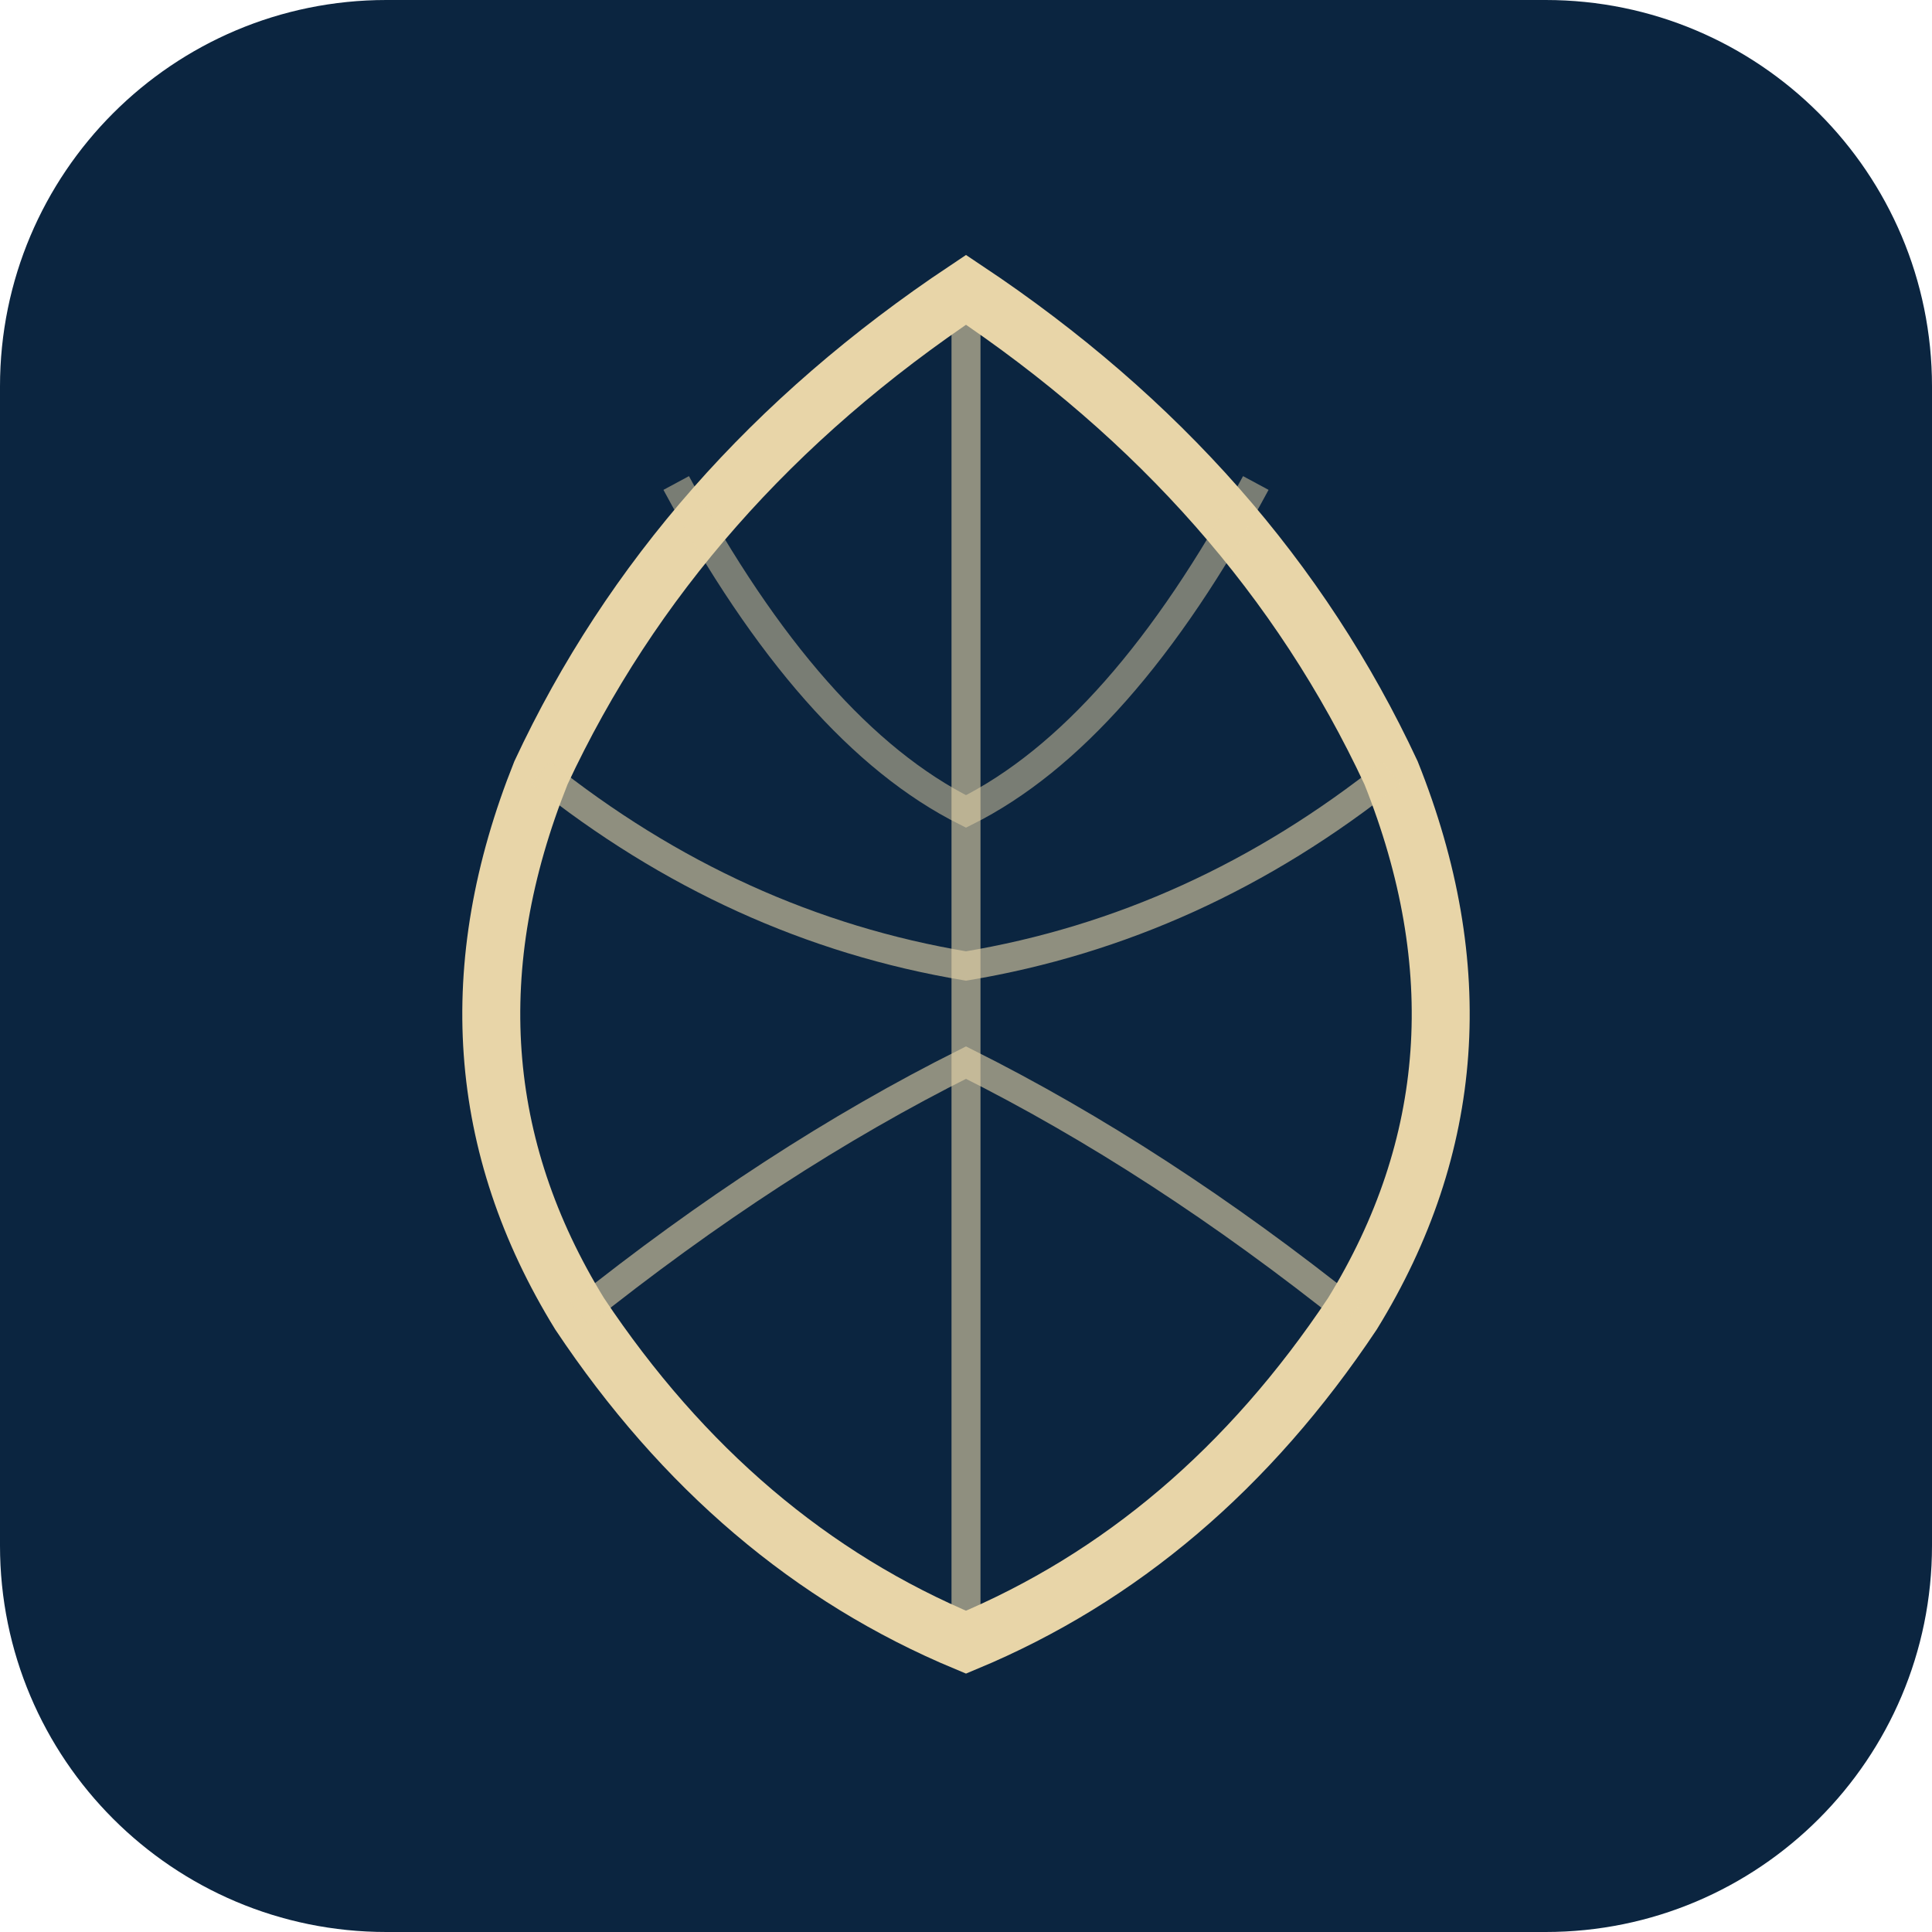
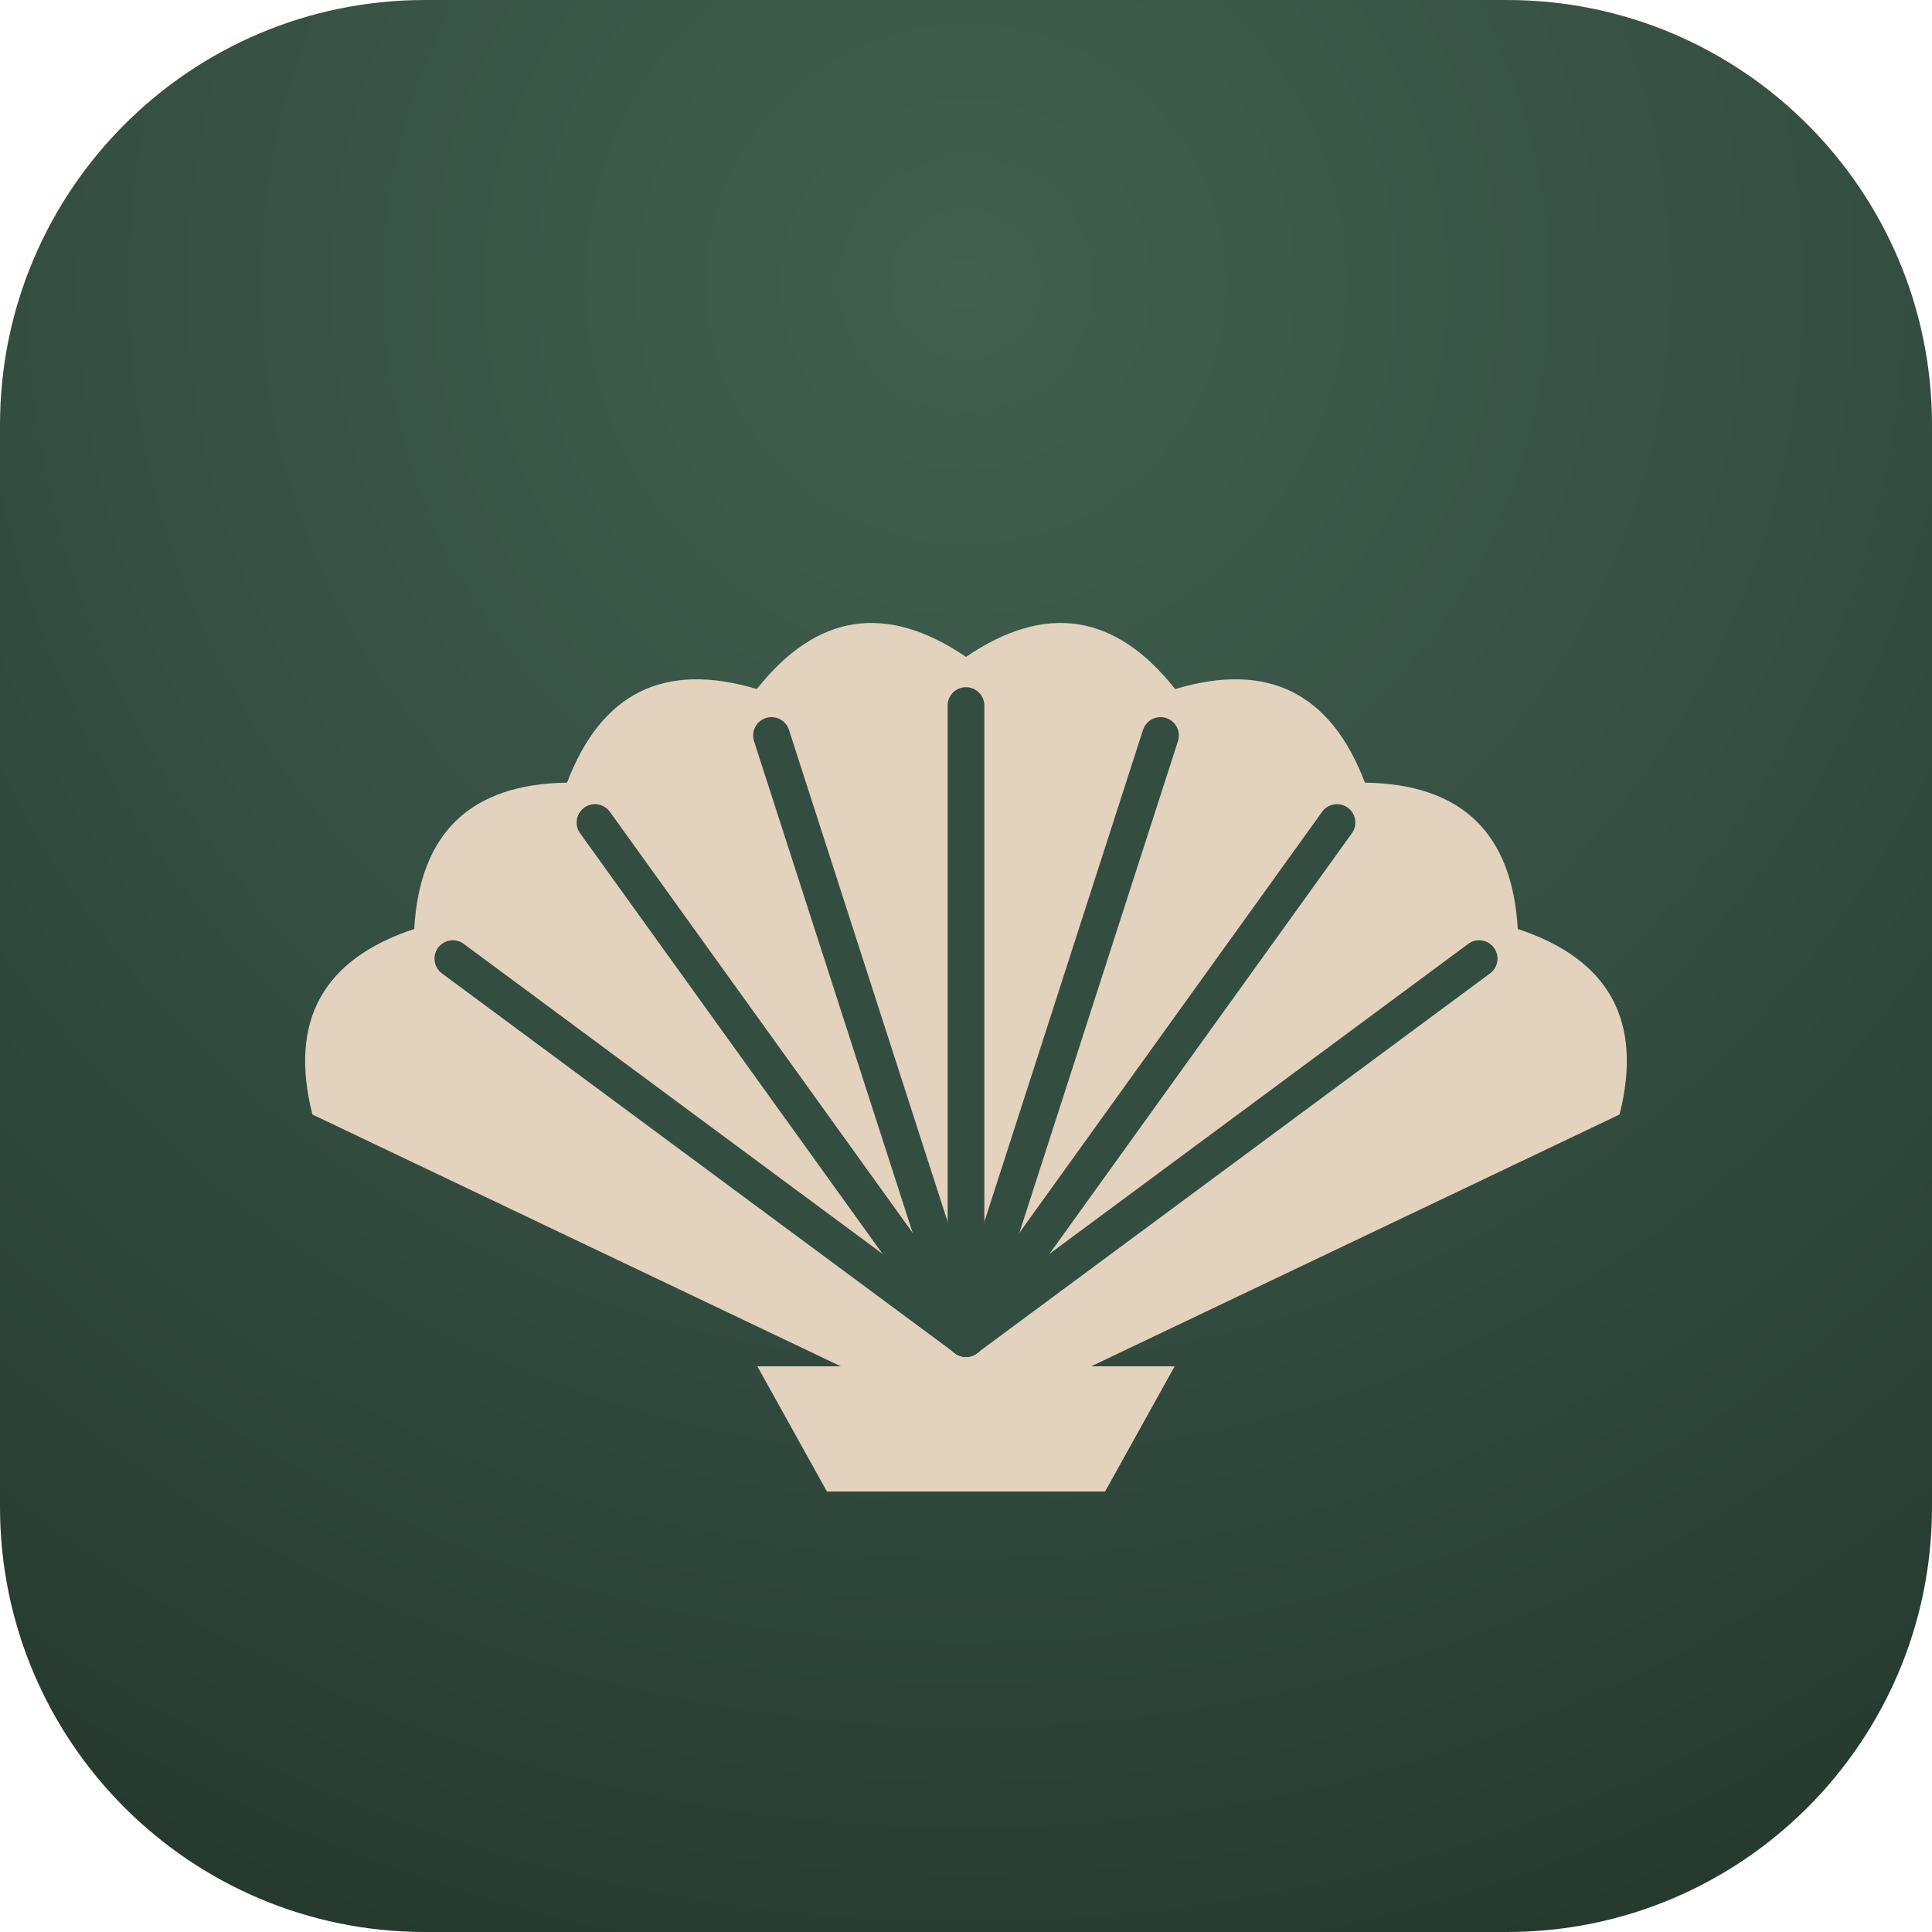
<svg xmlns="http://www.w3.org/2000/svg" viewBox="0 0 100 100">
-   <rect width="100" height="100" rx="20" fill="#0b2540" />
-   <path d="M50 15 Q65 25 72 40 Q78 55 70 68 Q62 80 50 85 Q38 80 30 68 Q22 55 28 40 Q35 25 50 15Z" fill="none" stroke="#e8d5a8" stroke-width="3" />
-   <path d="M50 15 L50 85" stroke="#e8d5a8" stroke-width="1.5" opacity=".6" />
-   <path d="M30 68 Q40 60 50 55 Q60 60 70 68" stroke="#e8d5a8" stroke-width="1.5" fill="none" opacity=".6" />
-   <path d="M28 40 Q38 48 50 50 Q62 48 72 40" stroke="#e8d5a8" stroke-width="1.5" fill="none" opacity=".6" />
-   <path d="M35 25 Q42 38 50 42 Q58 38 65 25" stroke="#e8d5a8" stroke-width="1.5" fill="none" opacity=".5" />
+   <defs>
+     <radialGradient id="g" cx="50%" cy="15%" r="90%">
+       <stop offset="0" stop-color="#41604f" />
+       <stop offset=".55" stop-color="#344D41" />
+       <stop offset="1" stop-color="#263a30" />
+     </radialGradient>
+   </defs>
+   <rect width="100" height="100" rx="22" fill="url(#g)" />
+   <path d="M43.52 70.72 L16.171 57.687 Q14.334 50.433 21.439 48.084 Q21.869 40.614 29.351 40.510 Q32.007 33.515 39.174 35.666 Q43.811 29.793 49.999 34 Q56.188 29.793 60.825 35.666 Q67.992 33.515 70.648 40.510 Q78.130 40.614 78.560 48.084 Q85.665 50.433 83.828 57.687 L56.48 70.72 Z" fill="#E3D2BD" />
+   <path d="M50 69.28 L23.438 49.618" stroke="#344D41" stroke-width="1.9" stroke-linecap="round" />
+   <path d="M50 69.28 L30.796 42.574" stroke="#344D41" stroke-width="1.9" stroke-linecap="round" />
+   <path d="M50 69.28 L39.932 38.069" stroke="#344D41" stroke-width="1.9" stroke-linecap="round" />
+   <path d="M50 69.28 L49.999 36.519" stroke="#344D41" stroke-width="1.9" stroke-linecap="round" />
+   <path d="M50 69.28 L60.067 38.069" stroke="#344D41" stroke-width="1.9" stroke-linecap="round" />
+   <path d="M50 69.28 L69.203 42.574" stroke="#344D41" stroke-width="1.9" stroke-linecap="round" />
+   <path d="M50 69.28 L76.561 49.618" stroke="#344D41" stroke-width="1.9" stroke-linecap="round" />
+   <path d="M39.2 70.72 L60.8 70.72 L57.2 77.2 L42.8 77.2Z" fill="#E3D2BD" />
</svg>
